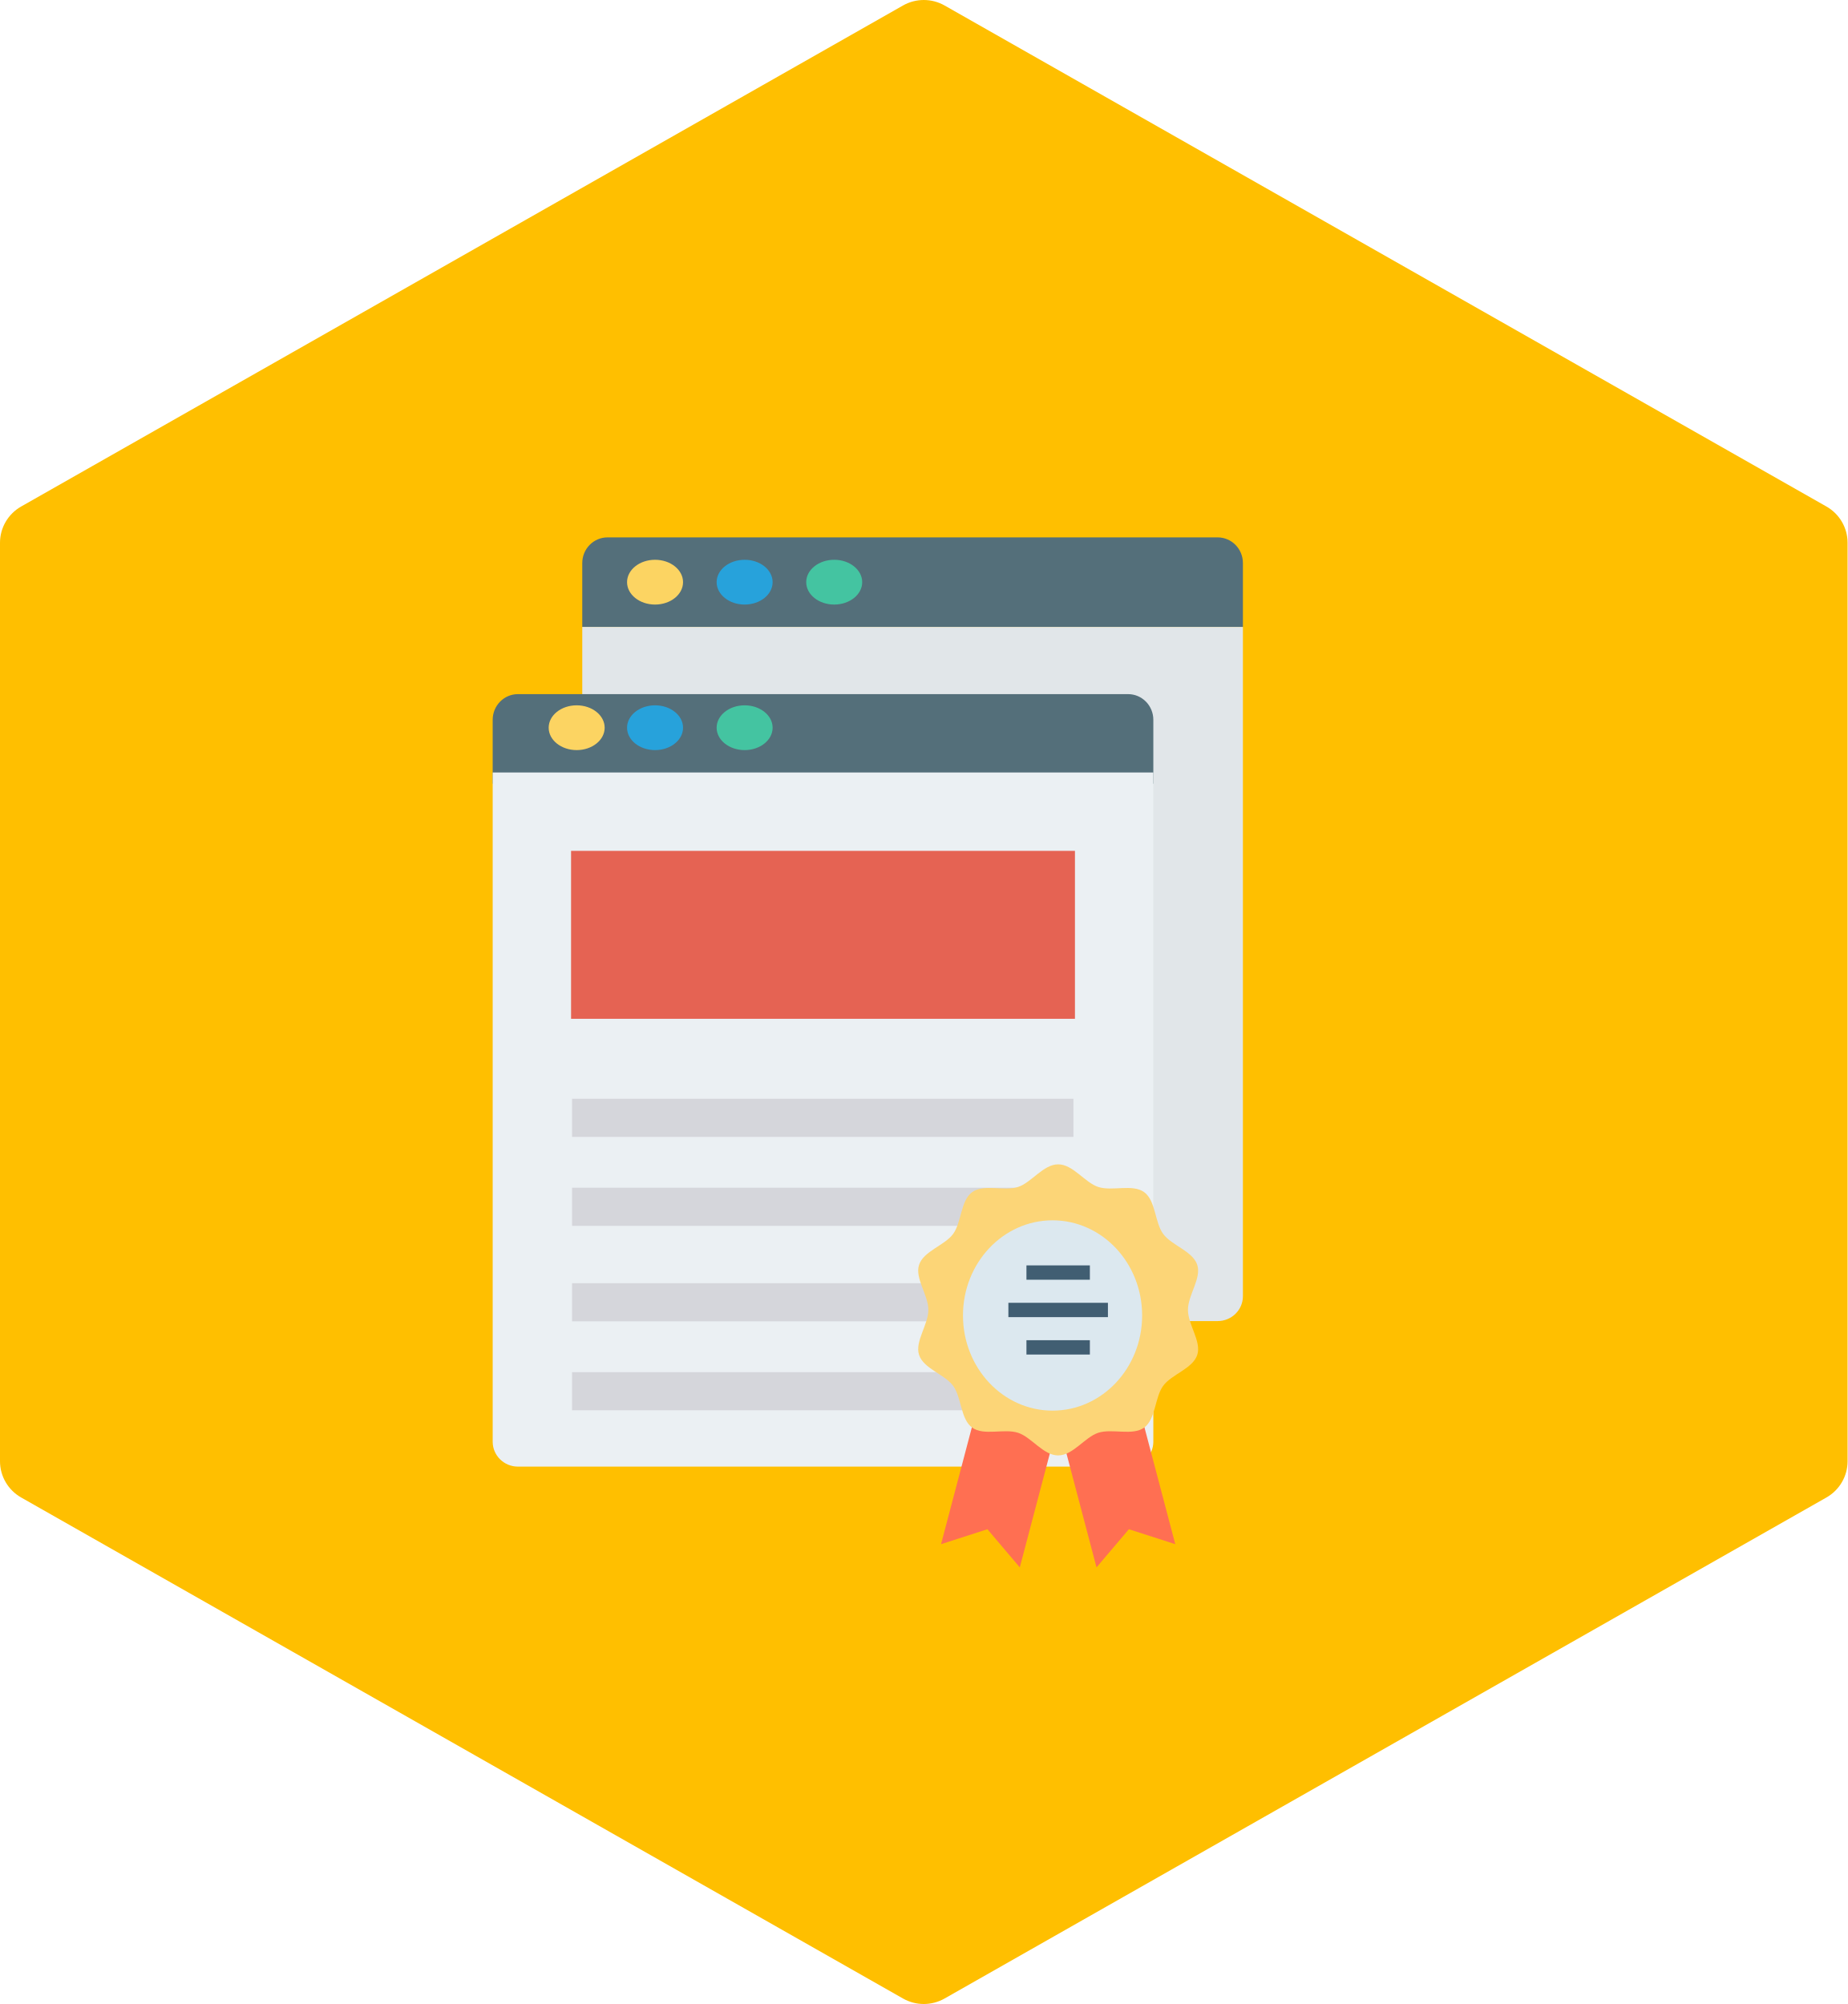
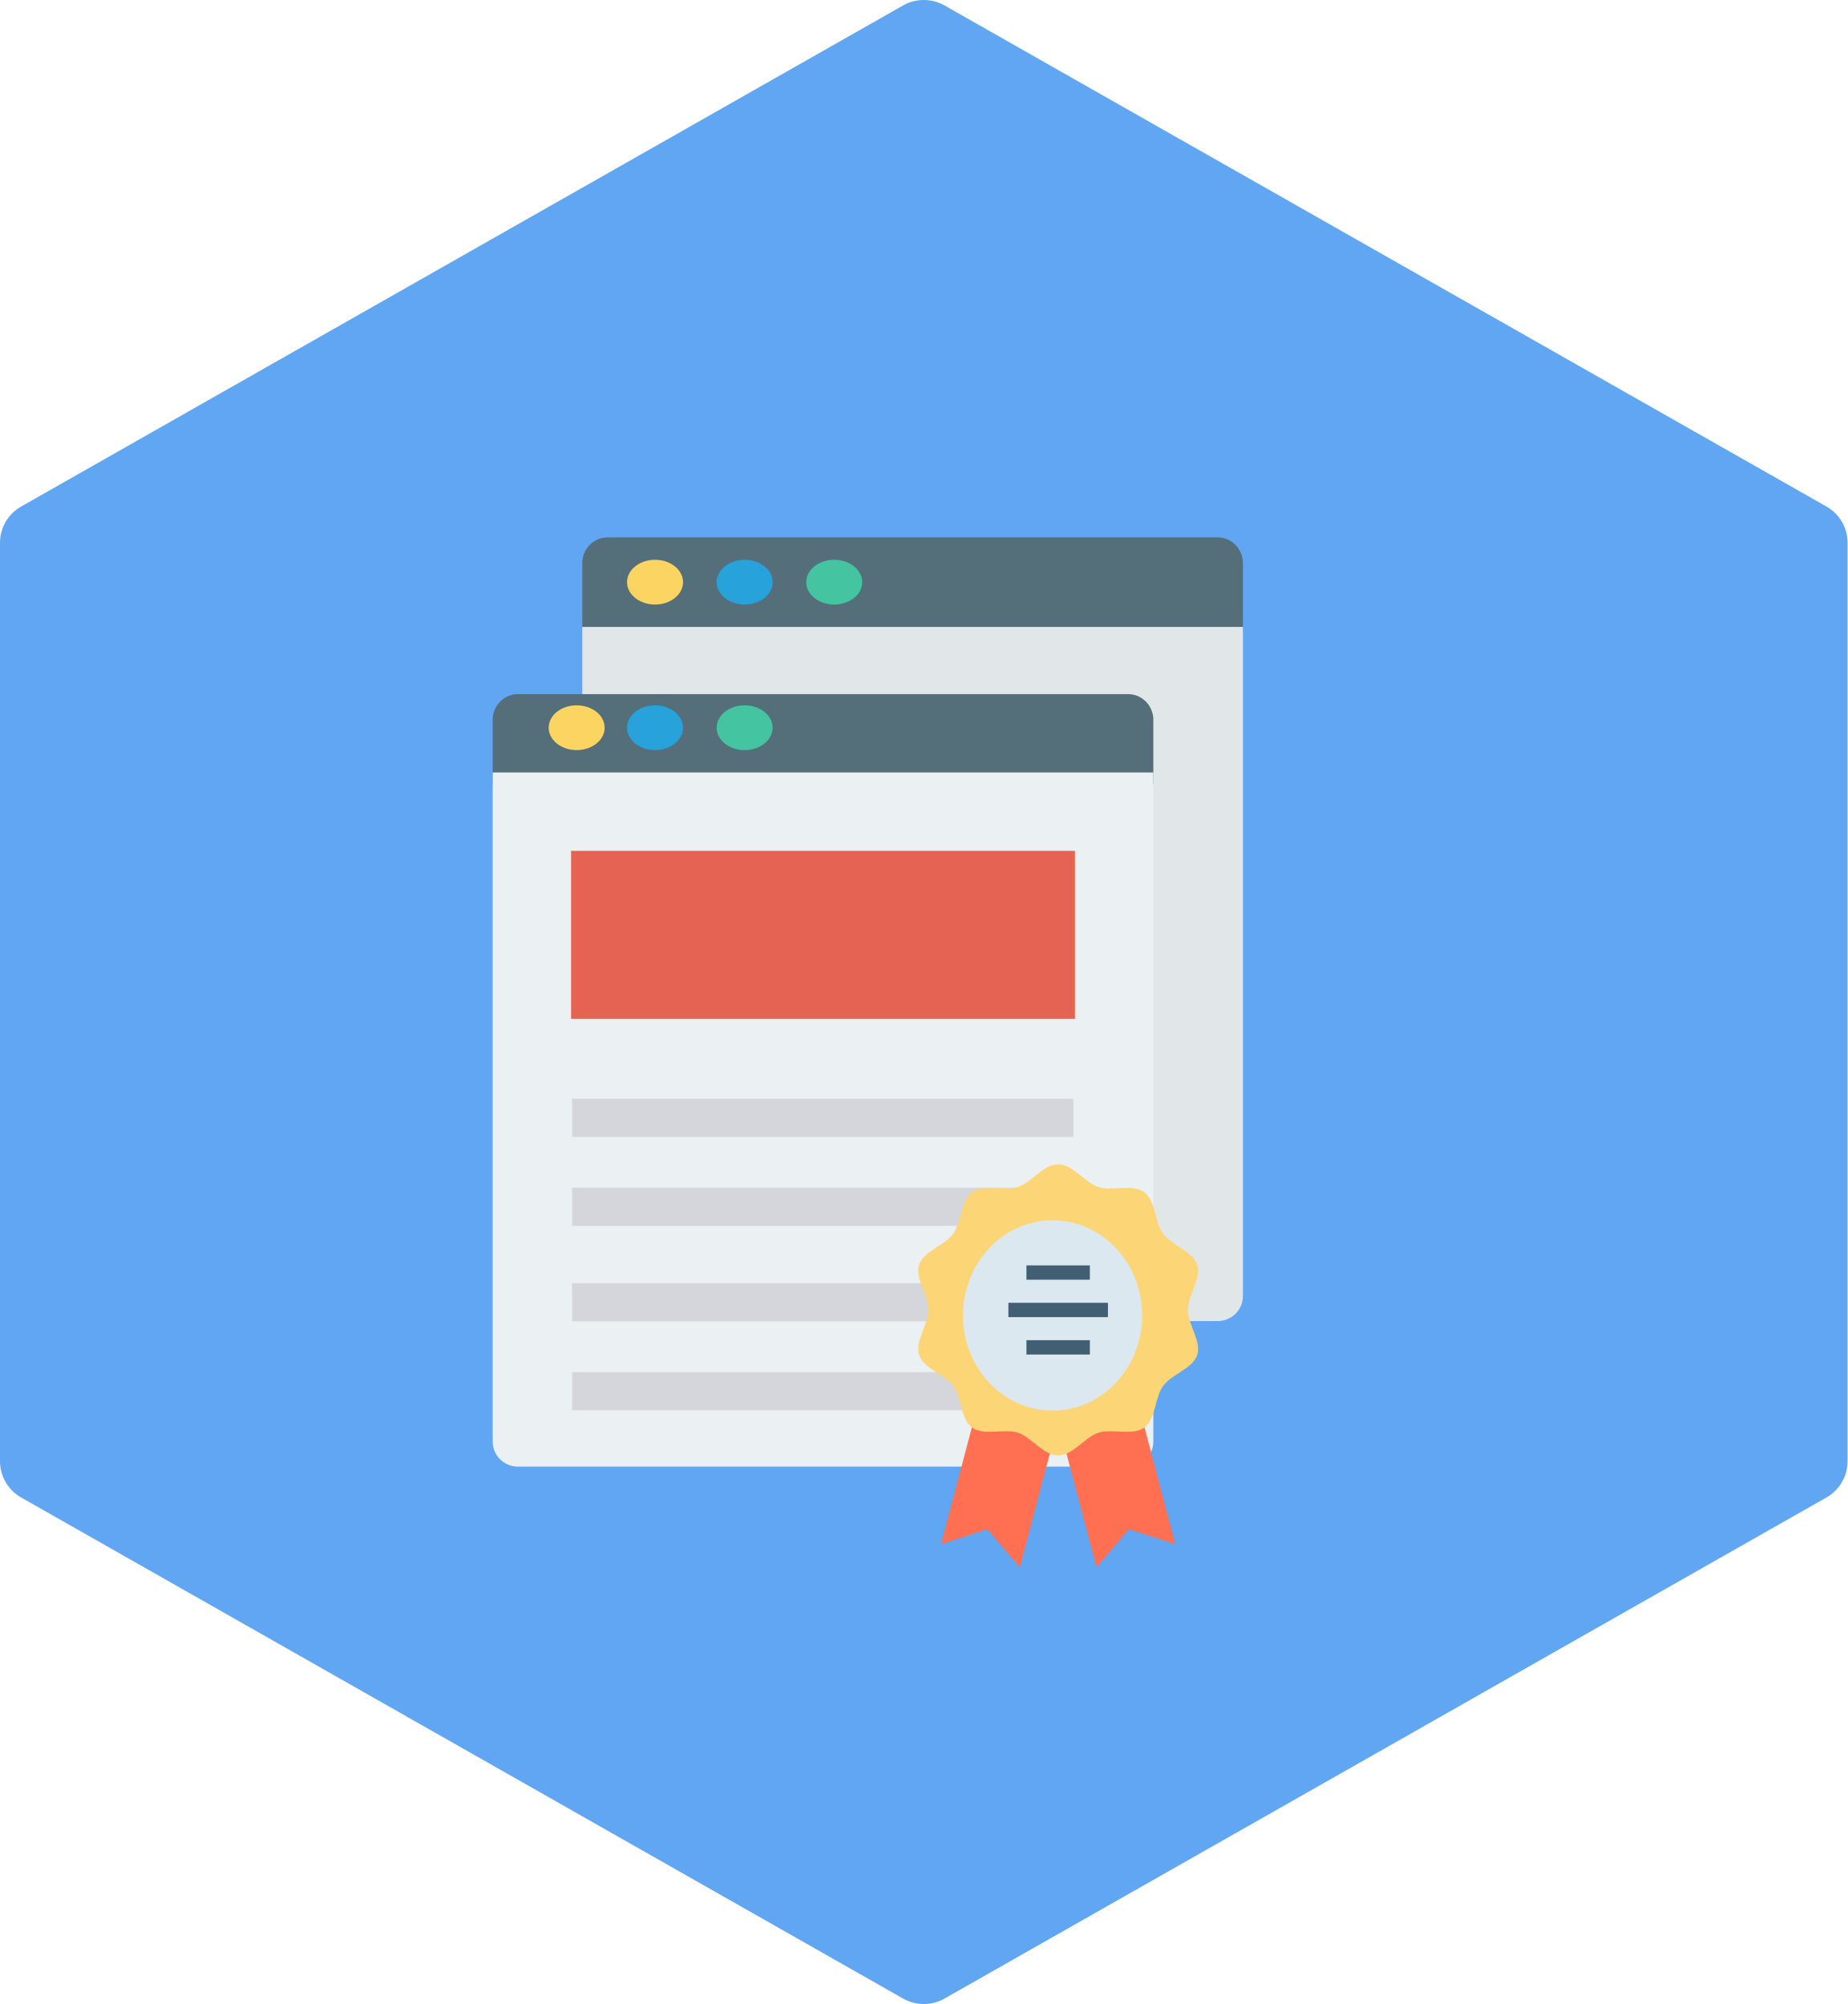
<svg xmlns="http://www.w3.org/2000/svg" width="165px" height="179px" viewBox="0 0 165 179" version="1.1">
  <defs />
-   <g id="Desktop-HD-Copy-13" stroke="none" stroke-width="1" fill="none" fill-rule="evenodd" transform="translate(-228, -6070)">
-     <g id="Group-51" transform="translate(228, 6070)" fill-rule="nonzero">
-       <path d="M163.11,45.242 L84.36,0.492 C83.205,-0.164 81.795,-0.164 80.64,0.492 L1.89,45.242 C0.72,45.906 0,47.144 0,48.479 L0,130.521 C0,131.856 0.72,133.094 1.89,133.758 L80.64,178.508 C81.218,178.836 81.855,179 82.5,179 C83.145,179 83.782,178.836 84.36,178.508 L163.11,133.758 C164.28,133.094 165,131.856 165,130.521 L165,48.479 C165,47.144 164.28,45.906 163.11,45.242 Z" id="Shape" fill="#FFBF00" />
+   <g id="Page-1" stroke="none" stroke-width="1" fill="none" fill-rule="evenodd">
+     <g id="Group-51-Copy" fill-rule="nonzero">
+       <path d="M163.11,45.242 L84.36,0.492 C83.205,-0.164 81.795,-0.164 80.64,0.492 L1.89,45.242 C0.72,45.906 0,47.144 0,48.479 L0,130.521 C0,131.856 0.72,133.094 1.89,133.758 L80.64,178.508 C81.218,178.836 81.855,179 82.5,179 C83.145,179 83.782,178.836 84.36,178.508 L163.11,133.758 C164.28,133.094 165,131.856 165,130.521 L165,48.479 C165,47.144 164.28,45.906 163.11,45.242 Z" id="Shape" fill="#61A6F3" />
      <g id="Group-8" transform="translate(44, 48)">
        <g id="webpage">
          <path d="M67,8 L8,8 L8,2.293 C8,1.027 9.01,0 10.255,0 L64.745,0 C65.99,0 67,1.027 67,2.293 L67,8 Z" id="Shape" fill="#546F7A" />
          <path d="M64.745,70 L8,70 L8,8 L67,8 L67,67.778 C67,69.005 65.99,70 64.745,70 Z" id="Shape" fill="#E1E6E9" />
          <path d="M59,22 L0,22 L0,16.293 C0,15.027 1.01,14 2.255,14 L56.745,14 C57.99,14 59,15.027 59,16.293 L59,22 Z" id="Shape" fill="#546F7A" />
          <path d="M56.745,83 L2.255,83 C1.01,83 0,82.005 0,80.778 L0,21 L59,21 L59,80.778 C59,82.005 57.99,83 56.745,83 Z" id="Shape" fill="#EBF0F3" />
          <ellipse id="Oval" fill="#FCD462" cx="14.5" cy="4" rx="2.5" ry="2" />
          <ellipse id="Oval" fill="#27A2DB" cx="22.5" cy="4" rx="2.5" ry="2" />
          <ellipse id="Oval" fill="#44C4A1" cx="30.5" cy="4" rx="2.5" ry="2" />
          <ellipse id="Oval" fill="#FCD462" cx="7.5" cy="17" rx="2.5" ry="2" />
          <ellipse id="Oval" fill="#27A2DB" cx="14.5" cy="17" rx="2.5" ry="2" />
          <ellipse id="Oval" fill="#44C4A1" cx="22.5" cy="17" rx="2.5" ry="2" />
          <rect id="Rectangle-path" fill="#E56353" x="7" y="28" width="45" height="15" />
          <g id="Group" transform="translate(7, 50)" fill="#D5D6DB">
            <rect id="Rectangle-path" x="0.088" y="0.143" width="44.777" height="3.406" />
            <rect id="Rectangle-path" x="0.088" y="16.616" width="44.777" height="3.406" />
            <rect id="Rectangle-path" x="0.088" y="8.089" width="44.777" height="3.406" />
            <rect id="Rectangle-path" x="0.088" y="24.563" width="44.777" height="3.406" />
          </g>
        </g>
        <g id="title" transform="translate(38, 56)">
          <g id="Group" transform="translate(2, 23)" fill="#FF6F52">
            <polygon id="Shape" points="9.839 2.517 9.263 4.701 7.074 13 4.183 9.593 0.042 10.927 2.398 1.991 2.907 0.065 6.934 0.519" />
            <polygon id="Shape" points="20.959 10.927 16.817 9.593 13.926 13 11.737 4.701 11.161 2.518 14.066 0.519 18.094 0.065 18.602 1.991" />
          </g>
          <path d="M24.092,13 C24.092,11.676 25.313,10.176 24.923,8.982 C24.52,7.744 22.633,7.248 21.88,6.217 C21.119,5.177 21.222,3.24 20.177,2.482 C19.142,1.732 17.327,2.424 16.084,2.022 C14.884,1.634 13.83,0 12.5,0 C11.17,0 10.116,1.634 8.917,2.022 C7.673,2.424 5.858,1.732 4.823,2.482 C3.778,3.24 3.881,5.177 3.12,6.217 C2.367,7.248 0.481,7.744 0.077,8.982 C-0.313,10.176 0.908,11.676 0.908,13 C0.908,14.324 -0.313,15.824 0.077,17.018 C0.48,18.256 2.367,18.752 3.12,19.783 C3.881,20.823 3.778,22.76 4.823,23.518 C5.858,24.268 7.673,23.576 8.916,23.978 C10.116,24.366 11.17,26 12.5,26 C13.83,26 14.884,24.366 16.083,23.978 C17.327,23.576 19.142,24.268 20.177,23.518 C21.222,22.76 21.119,20.823 21.879,19.783 C22.633,18.752 24.519,18.256 24.923,17.018 C25.313,15.824 24.092,14.324 24.092,13 Z" id="Shape" fill="#FCD577" />
          <ellipse id="Oval" fill="#DCE8EF" cx="12" cy="13.5" rx="8" ry="8.5" />
          <g id="Group" transform="translate(8, 9)" fill="#415E72">
            <rect id="Rectangle-path" x="1.668" y="0.027" width="5.664" height="1.28" />
            <rect id="Rectangle-path" x="1.668" y="6.709" width="5.664" height="1.28" />
            <rect id="Rectangle-path" x="0.055" y="3.368" width="8.89" height="1.28" />
          </g>
        </g>
      </g>
    </g>
  </g>
</svg>
